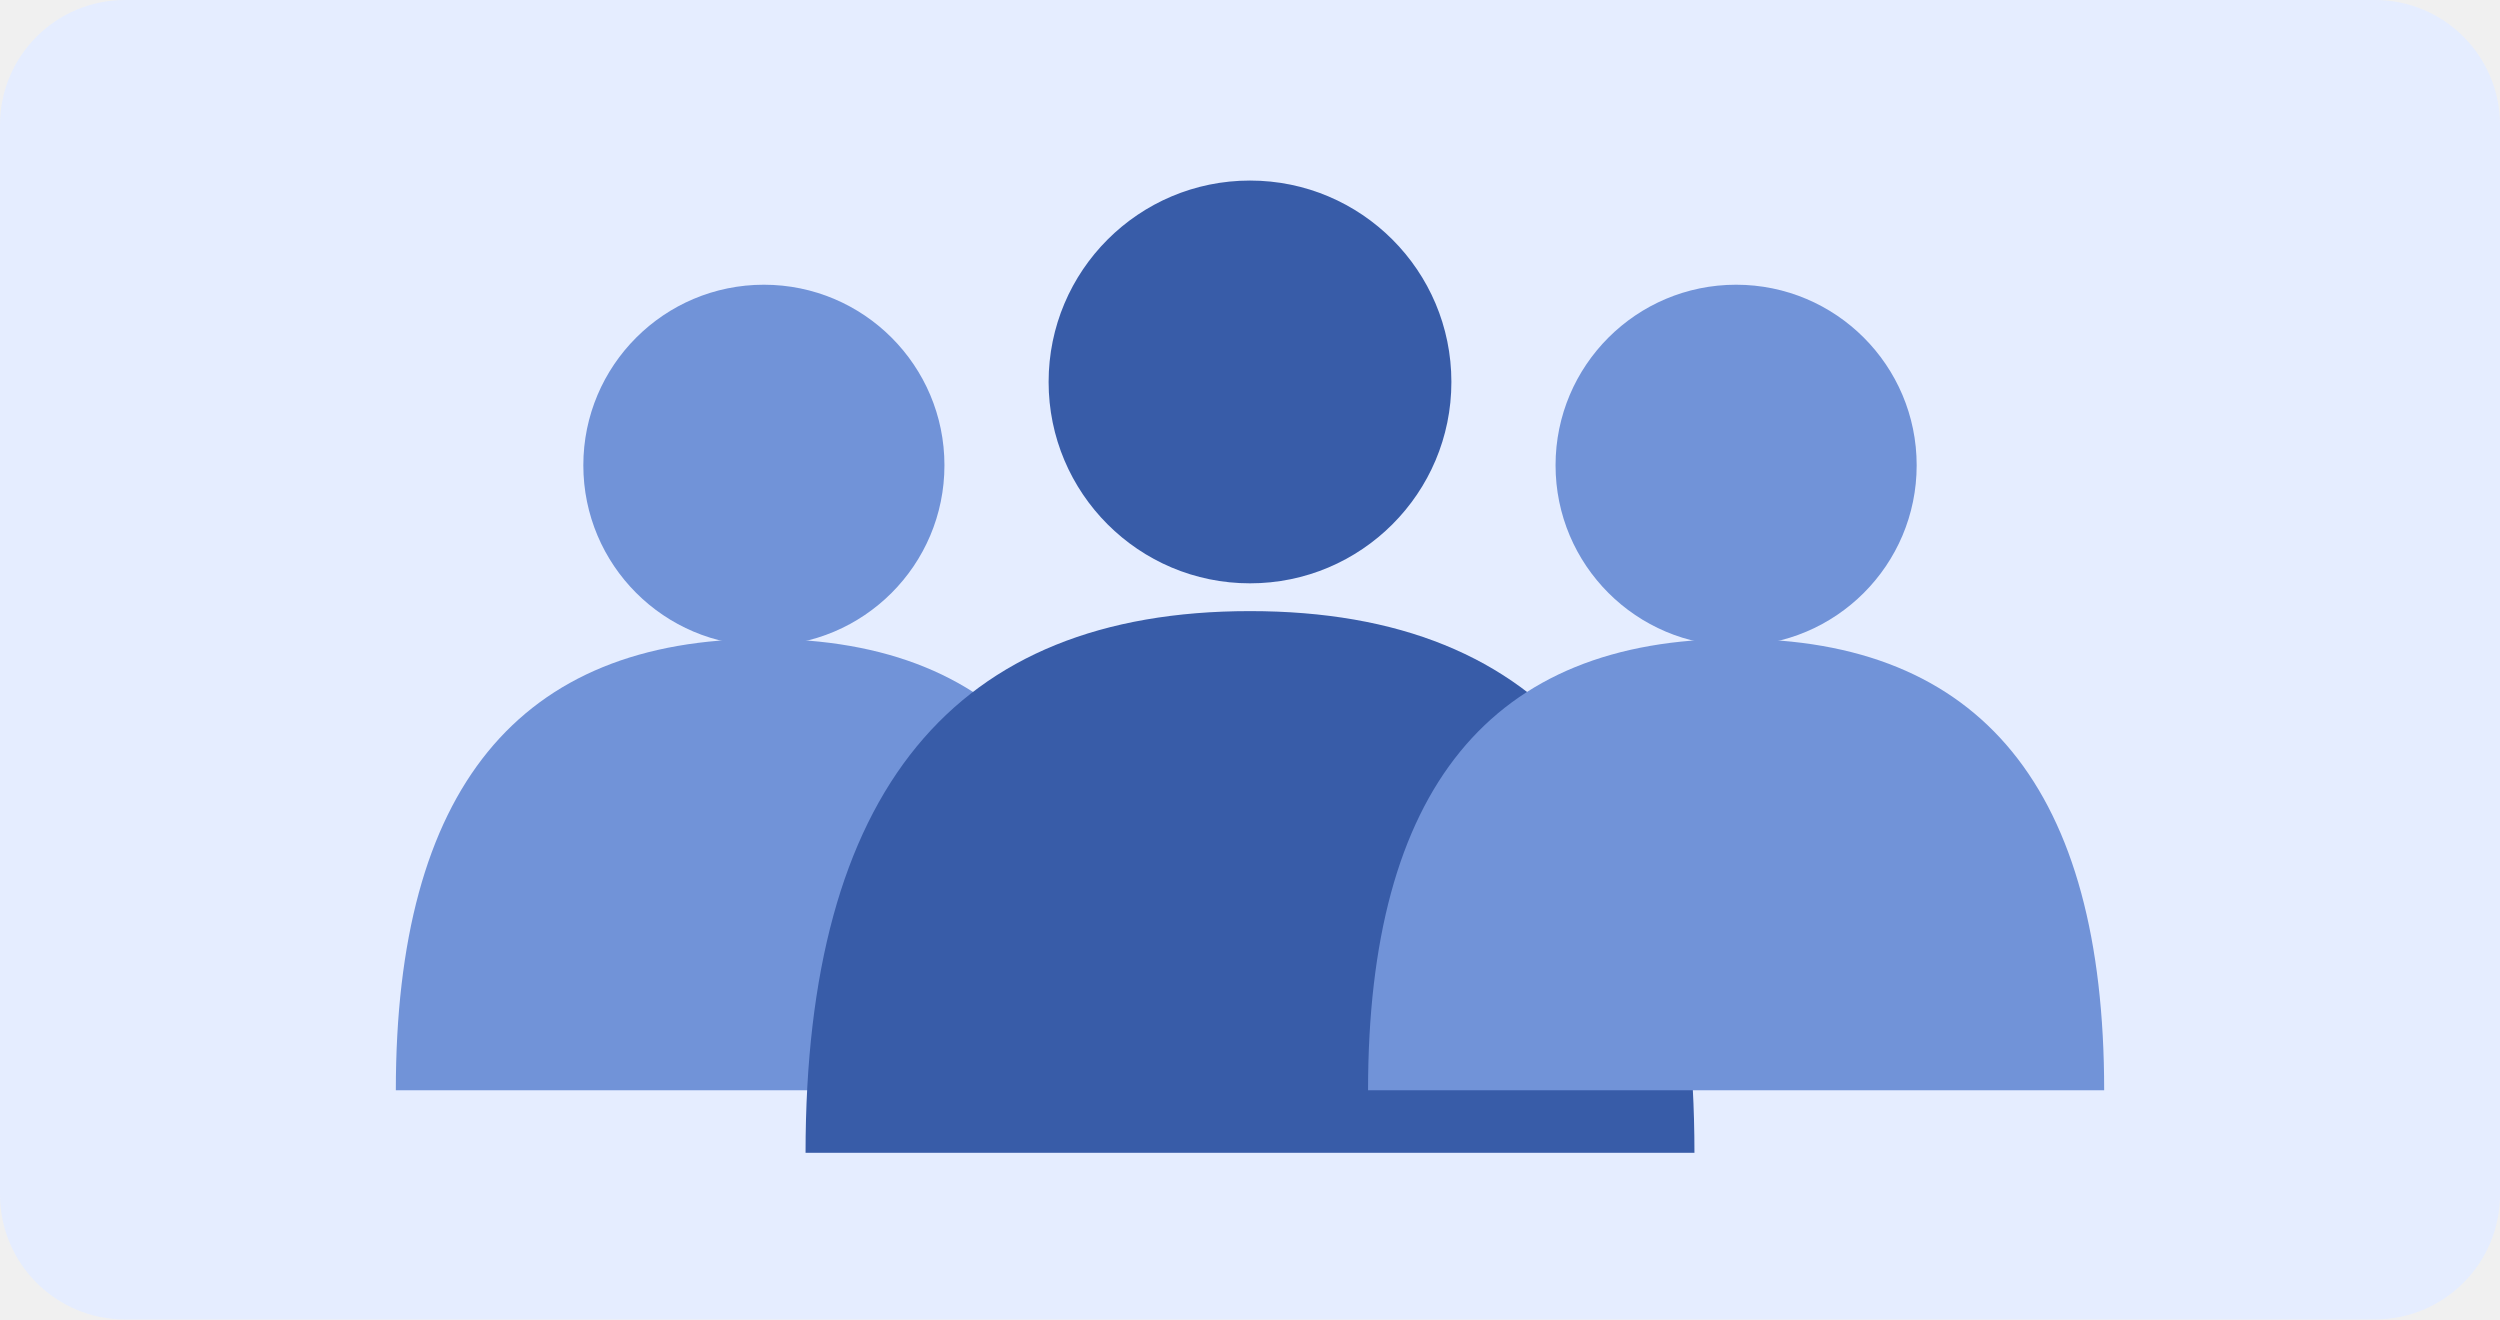
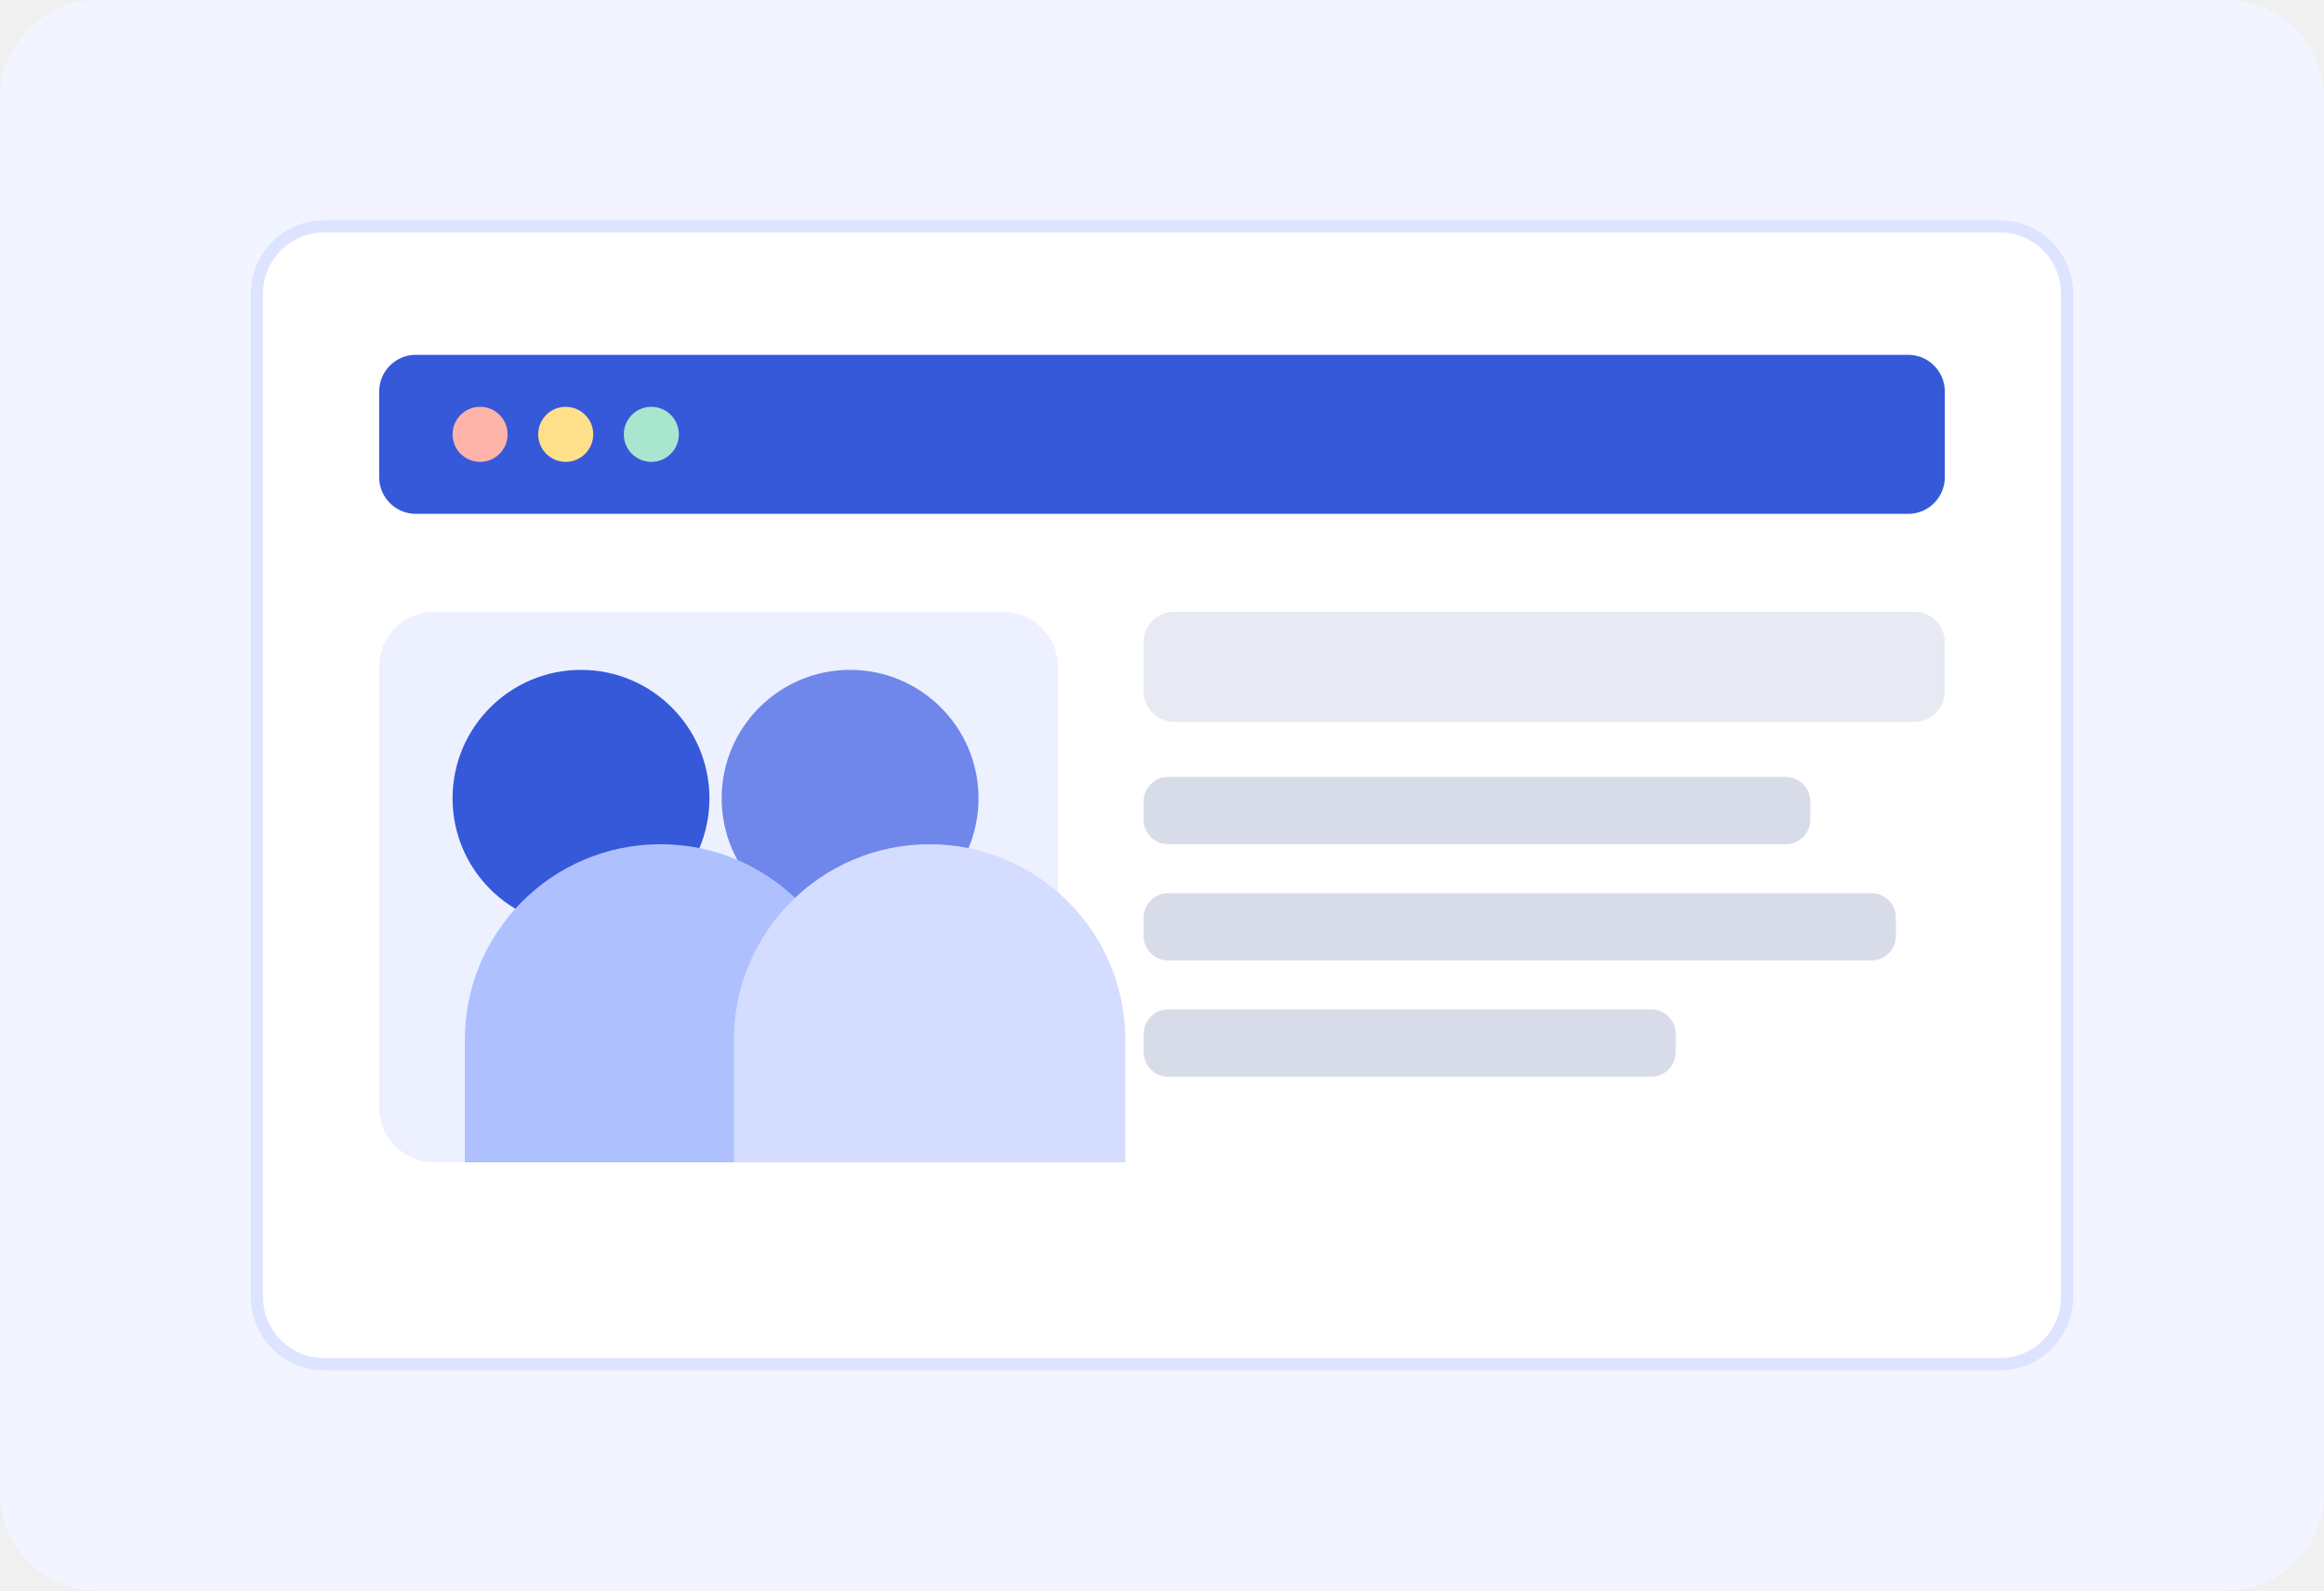
- <svg xmlns="http://www.w3.org/2000/svg" viewBox="0 0 360 190" role="img" aria-label="Команда">
-   <rect width="360" height="190" rx="18" fill="#e5edff" />
-   <circle cx="110" cy="67" r="26" fill="#7193d8" />
-   <circle cx="180" cy="55" r="29" fill="#385ca8" />
-   <circle cx="250" cy="67" r="26" fill="#7193d8" />
-   <path d="M57 157q0-65 53-65t53 65" fill="#7193d8" />
-   <path d="M116 166q0-78 64-78t64 78" fill="#385ca8" />
-   <path d="M197 157q0-65 53-65t53 65" fill="#7193d8" />
+ <svg xmlns="http://www.w3.org/2000/svg" width="760" height="520" viewBox="0 0 760 520" fill="none">
+   <rect width="760" height="520" rx="32" fill="#F2F5FF" />
+   <rect x="84" y="74" width="592" height="372" rx="22" fill="white" stroke="#DDE4FF" stroke-width="4" />
+   <rect x="124" y="116" width="512" height="52" rx="12" fill="#3659D9" />
+   <circle cx="157" cy="142" r="9" fill="#FFB4A9" />
+   <circle cx="185" cy="142" r="9" fill="#FFE08A" />
+   <circle cx="213" cy="142" r="9" fill="#A8E6CF" />
+   <rect x="124" y="200" width="222" height="180" rx="18" fill="#EDF1FF" />
+   <rect x="374" y="200" width="262" height="36" rx="10" fill="#E7EAF2" />
+   <rect x="374" y="254" width="218" height="22" rx="8" fill="#D7DCE8" />
+   <rect x="374" y="292" width="246" height="22" rx="8" fill="#D7DCE8" />
+   <rect x="374" y="330" width="174" height="22" rx="8" fill="#D7DCE8" />
+   <circle cx="190" cy="261" r="42" fill="#3659D9" />
+   <circle cx="278" cy="261" r="42" fill="#6F87EA" />
+   <path d="M152 340C152 304.654 180.654 276 216 276C251.346 276 280 304.654 280 340V380H152V340Z" fill="#AFC0FF" />
+   <path d="M240 340C240 304.654 268.654 276 304 276C339.346 276 368 304.654 368 340V380H240V340Z" fill="#D4DDFF" />
</svg>
